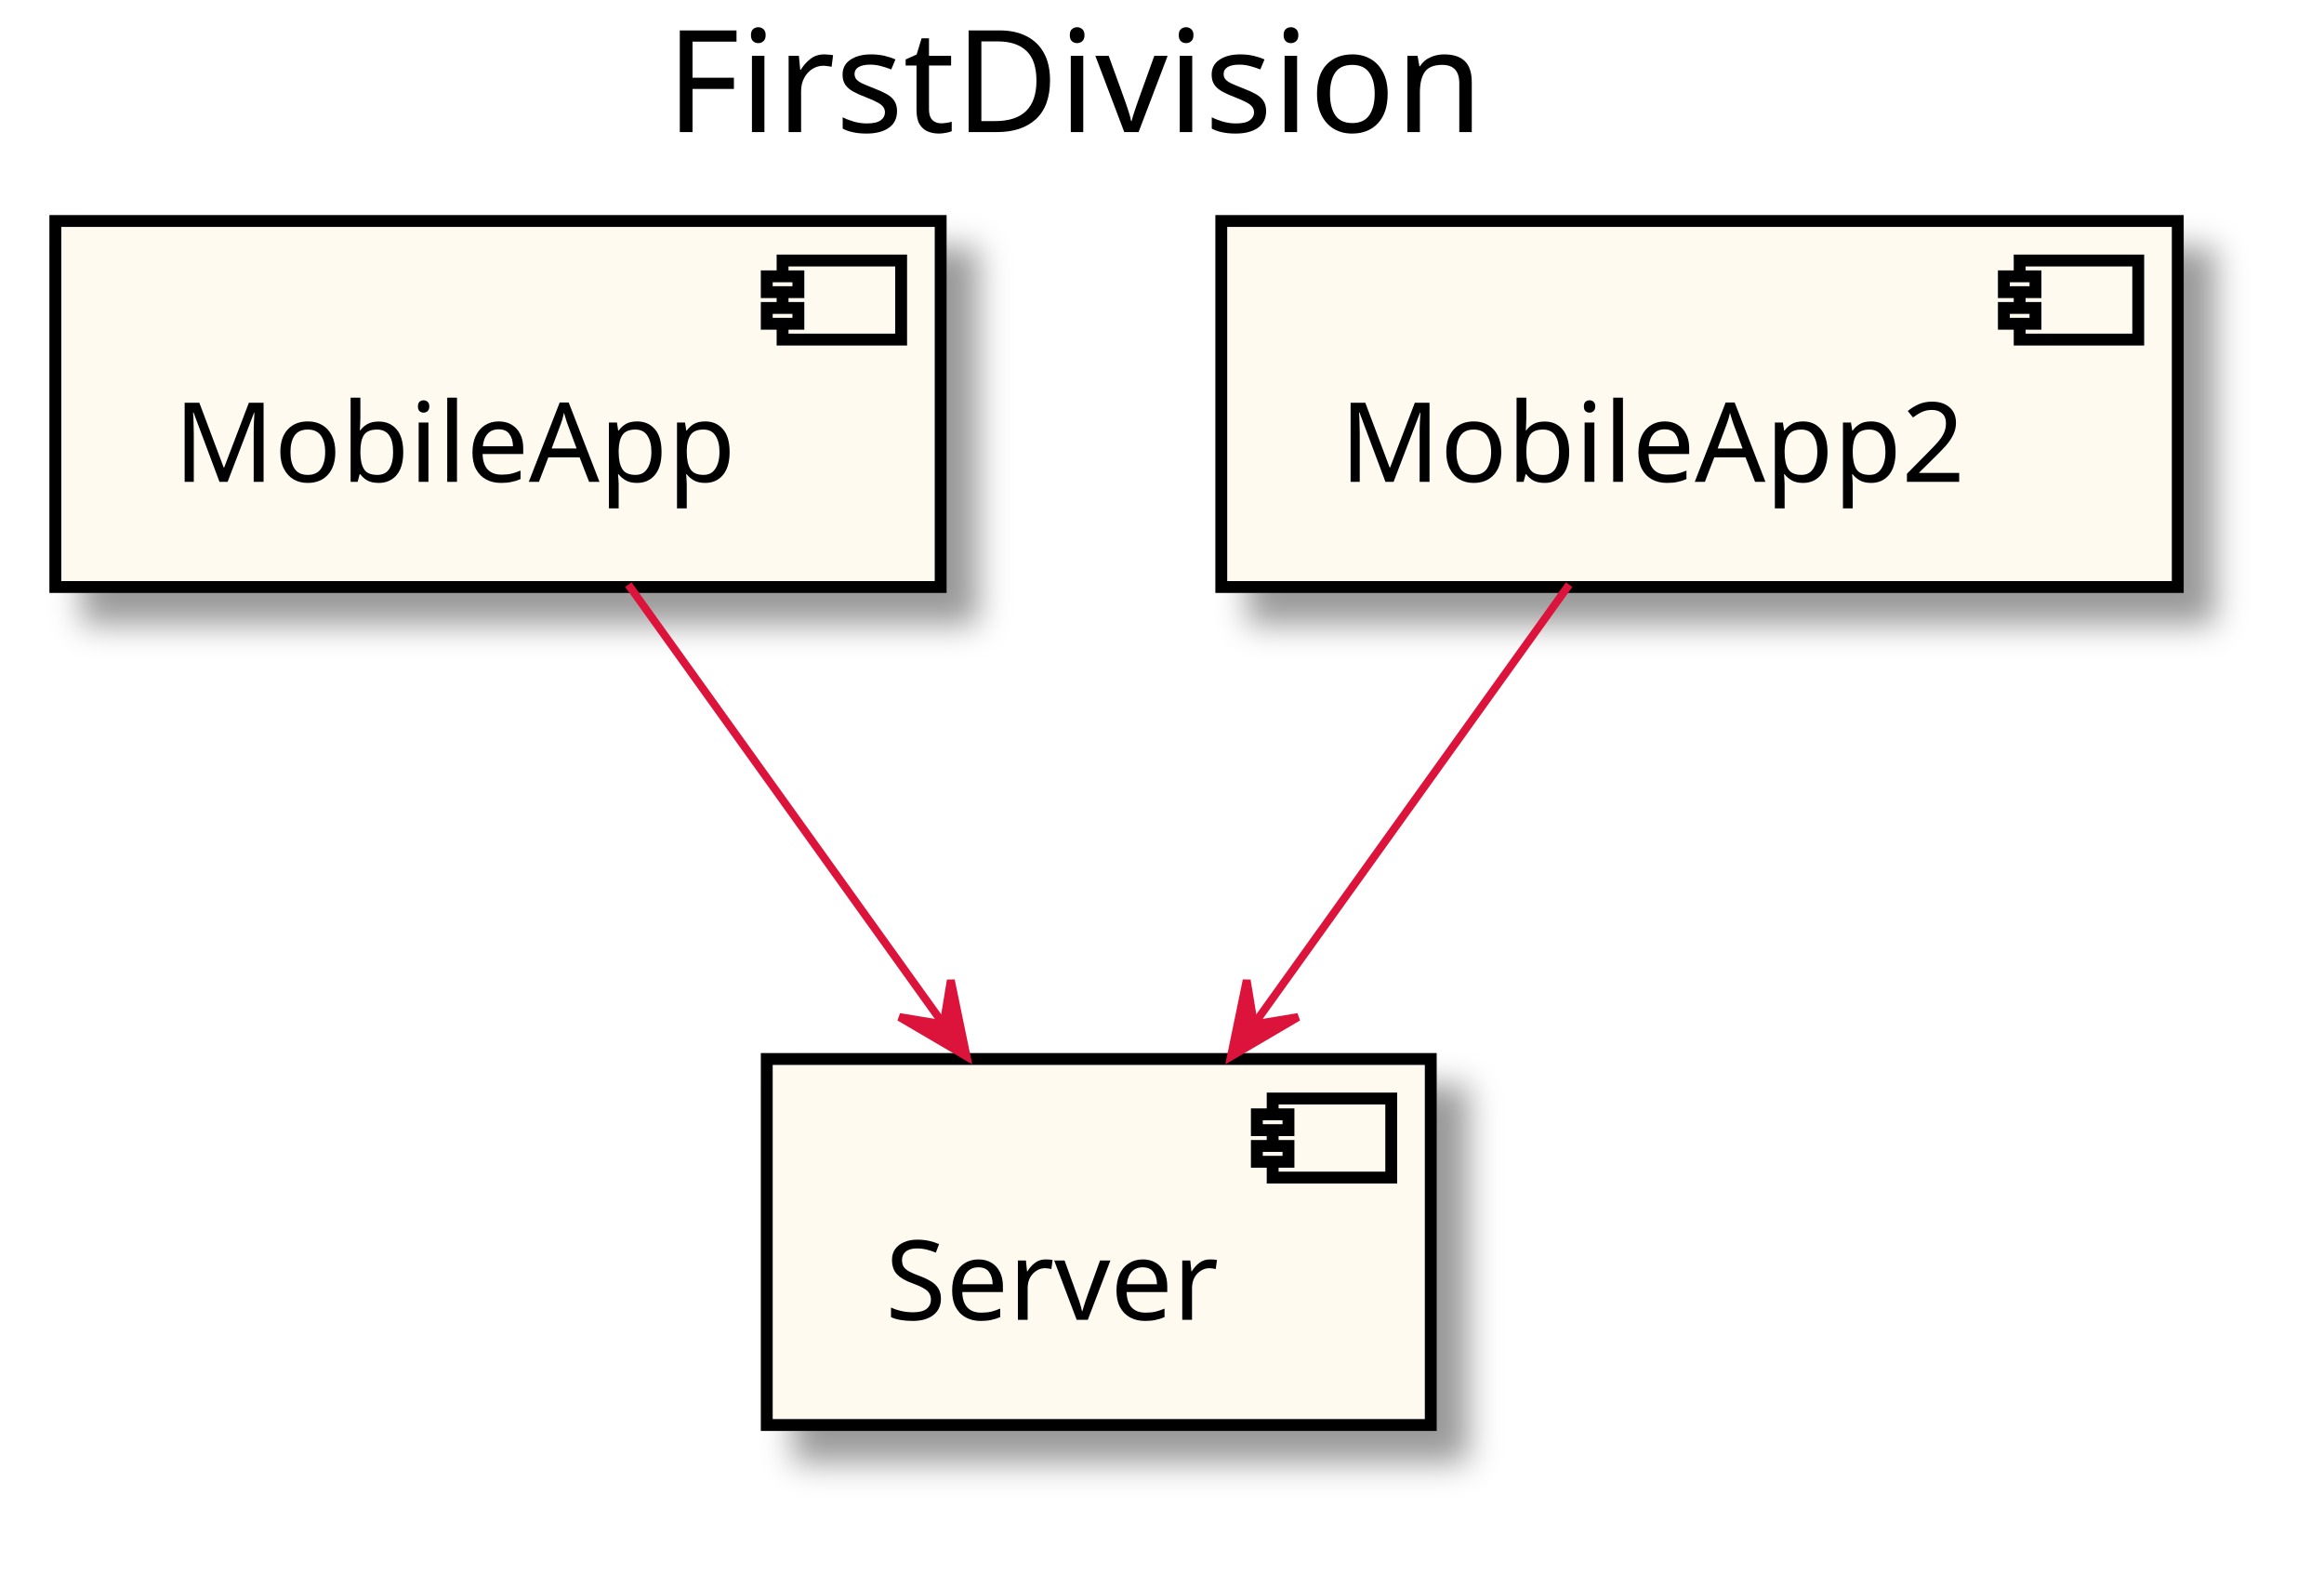
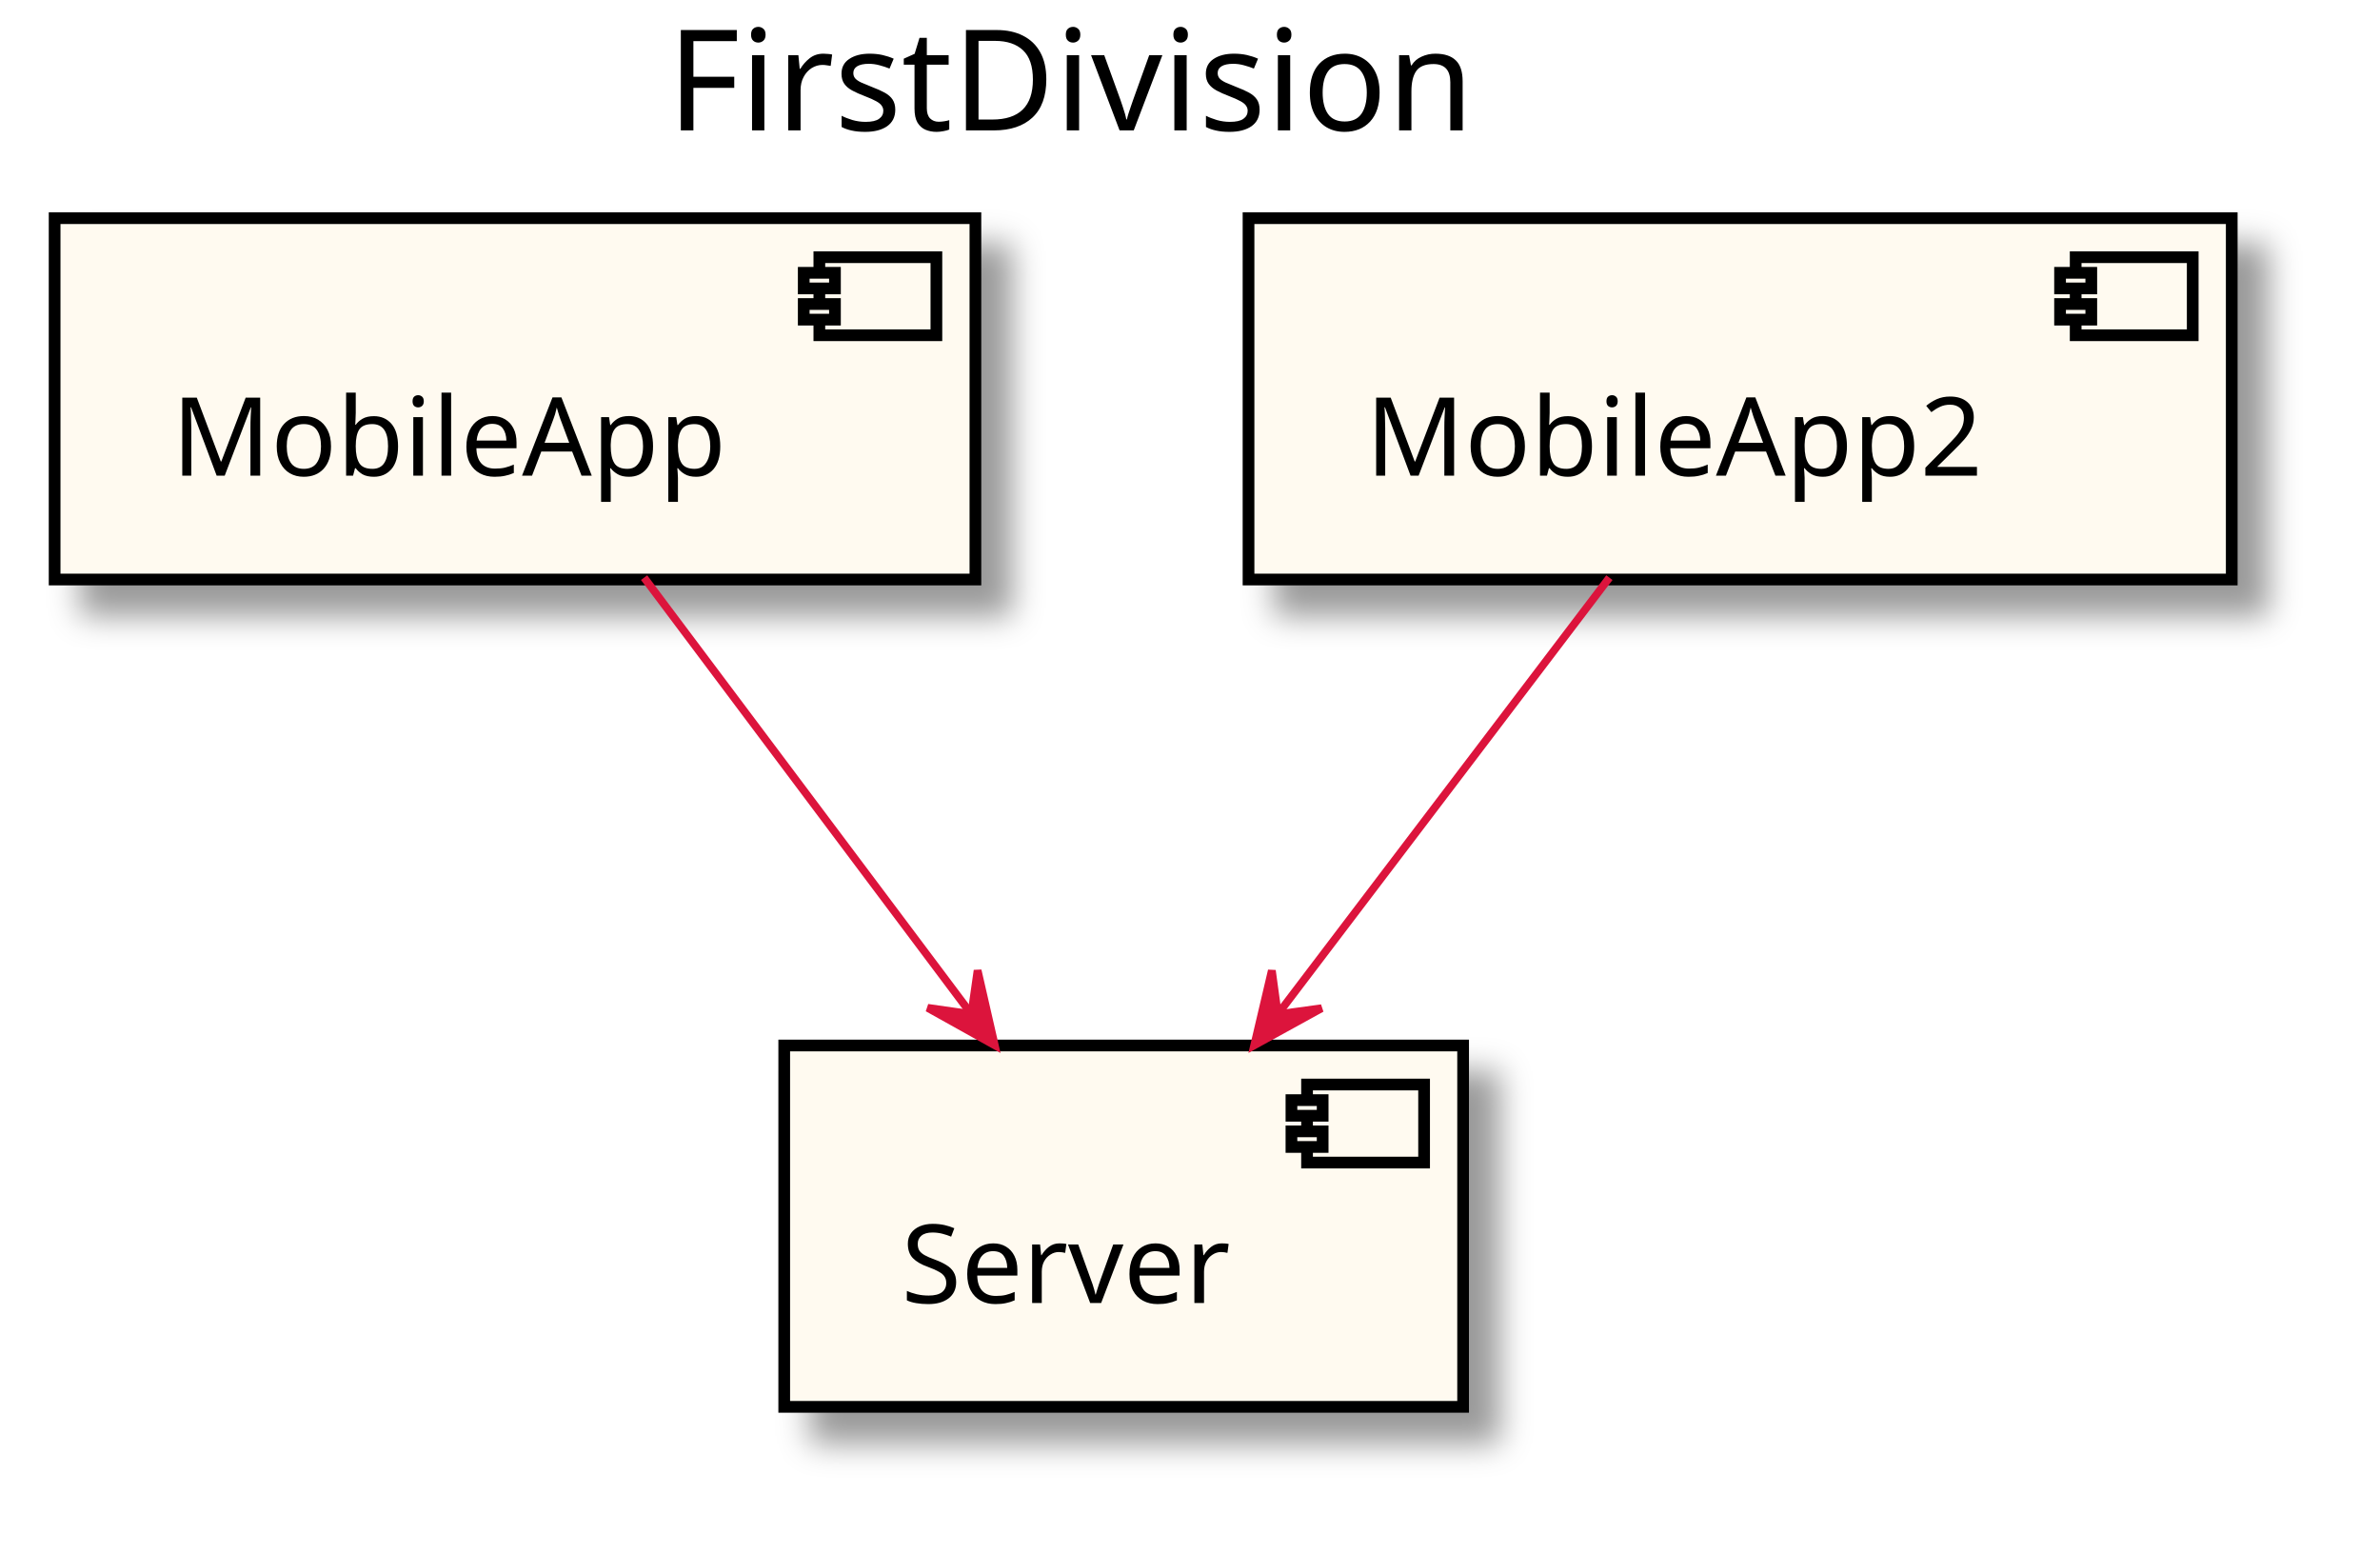
- <svg xmlns="http://www.w3.org/2000/svg" contentScriptType="application/ecmascript" contentStyleType="text/css" height="199px" preserveAspectRatio="none" style="width:294px;height:199px;" version="1.1" viewBox="0 0 294 199" width="294px" zoomAndPan="magnify">
+ <svg xmlns="http://www.w3.org/2000/svg" contentScriptType="application/ecmascript" contentStyleType="text/css" height="199px" preserveAspectRatio="none" style="width:305px;height:199px;" version="1.1" viewBox="0 0 305 199" width="305px" zoomAndPan="magnify">
  <defs>
    <filter height="300%" id="f5vyh3nowgeaa" width="300%" x="-1" y="-1">
      <feGaussianBlur result="blurOut" stdDeviation="2.0" />
      <feColorMatrix in="blurOut" result="blurOut2" type="matrix" values="0 0 0 0 0 0 0 0 0 0 0 0 0 0 0 0 0 0 .4 0" />
      <feOffset dx="4.0" dy="4.0" in="blurOut2" result="blurOut3" />
      <feBlend in="SourceGraphic" in2="blurOut3" mode="normal" />
    </filter>
  </defs>
  <g>
-     <text fill="#000000" font-family="sans-serif" font-size="18" lengthAdjust="spacingAndGlyphs" textLength="108" x="84.25" y="16.708">FirstDivision</text>
-     <rect fill="#FFFAF0" filter="url(#f5vyh3nowgeaa)" height="46.297" style="stroke: #000000; stroke-width: 1.5;" width="112" x="7" y="27.953" />
-     <rect fill="#FFFAF0" height="10" style="stroke: #000000; stroke-width: 1.5;" width="15" x="99" y="32.953" />
-     <rect fill="#FFFAF0" height="2" style="stroke: #000000; stroke-width: 1.5;" width="4" x="97" y="34.953" />
-     <rect fill="#FFFAF0" height="2" style="stroke: #000000; stroke-width: 1.5;" width="4" x="97" y="38.953" />
-     <text fill="#000000" font-family="sans-serif" font-size="14" lengthAdjust="spacingAndGlyphs" textLength="72" x="22" y="60.948">MobileApp</text>
-     <rect fill="#FFFAF0" filter="url(#f5vyh3nowgeaa)" height="46.297" style="stroke: #000000; stroke-width: 1.5;" width="84" x="97" y="133.953" />
-     <rect fill="#FFFAF0" height="10" style="stroke: #000000; stroke-width: 1.5;" width="15" x="161" y="138.953" />
-     <rect fill="#FFFAF0" height="2" style="stroke: #000000; stroke-width: 1.5;" width="4" x="159" y="140.953" />
-     <rect fill="#FFFAF0" height="2" style="stroke: #000000; stroke-width: 1.5;" width="4" x="159" y="144.953" />
-     <text fill="#000000" font-family="sans-serif" font-size="14" lengthAdjust="spacingAndGlyphs" textLength="44" x="112" y="166.948">Server</text>
-     <rect fill="#FFFAF0" filter="url(#f5vyh3nowgeaa)" height="46.297" style="stroke: #000000; stroke-width: 1.5;" width="121" x="154.5" y="27.953" />
-     <rect fill="#FFFAF0" height="10" style="stroke: #000000; stroke-width: 1.5;" width="15" x="255.5" y="32.953" />
-     <rect fill="#FFFAF0" height="2" style="stroke: #000000; stroke-width: 1.5;" width="4" x="253.5" y="34.953" />
-     <rect fill="#FFFAF0" height="2" style="stroke: #000000; stroke-width: 1.5;" width="4" x="253.5" y="38.953" />
-     <text fill="#000000" font-family="sans-serif" font-size="14" lengthAdjust="spacingAndGlyphs" textLength="81" x="169.5" y="60.948">MobileApp2</text>
-     <path d="M79.491,73.954 C91.162,90.232 106.87,112.14 119.217,129.361 " fill="none" id="_0-&gt;_1" style="stroke: #DC143C; stroke-width: 1.0;" />
-     <polygon fill="#DC143C" points="122.279,133.631,120.285,123.987,119.365,129.568,113.784,128.648,122.279,133.631" style="stroke: #DC143C; stroke-width: 1.0;" />
-     <path d="M198.509,73.954 C186.838,90.232 171.13,112.14 158.783,129.361 " fill="none" id="_2-&gt;_1" style="stroke: #DC143C; stroke-width: 1.0;" />
-     <polygon fill="#DC143C" points="155.721,133.631,164.216,128.648,158.635,129.568,157.714,123.987,155.721,133.631" style="stroke: #DC143C; stroke-width: 1.0;" />
+     <text fill="#000000" font-family="sans-serif" font-size="18" lengthAdjust="spacingAndGlyphs" textLength="116" x="85.5" y="16.708">FirstDivision</text>
+     <rect fill="#FFFAF0" filter="url(#f5vyh3nowgeaa)" height="46.297" style="stroke: #000000; stroke-width: 1.5;" width="118" x="7" y="27.953" />
+     <rect fill="#FFFAF0" height="10" style="stroke: #000000; stroke-width: 1.5;" width="15" x="105" y="32.953" />
+     <rect fill="#FFFAF0" height="2" style="stroke: #000000; stroke-width: 1.5;" width="4" x="103" y="34.953" />
+     <rect fill="#FFFAF0" height="2" style="stroke: #000000; stroke-width: 1.5;" width="4" x="103" y="38.953" />
+     <text fill="#000000" font-family="sans-serif" font-size="14" lengthAdjust="spacingAndGlyphs" textLength="78" x="22" y="60.948">MobileApp</text>
+     <rect fill="#FFFAF0" filter="url(#f5vyh3nowgeaa)" height="46.297" style="stroke: #000000; stroke-width: 1.5;" width="87" x="100.5" y="133.953" />
+     <rect fill="#FFFAF0" height="10" style="stroke: #000000; stroke-width: 1.5;" width="15" x="167.5" y="138.953" />
+     <rect fill="#FFFAF0" height="2" style="stroke: #000000; stroke-width: 1.5;" width="4" x="165.5" y="140.953" />
+     <rect fill="#FFFAF0" height="2" style="stroke: #000000; stroke-width: 1.5;" width="4" x="165.5" y="144.953" />
+     <text fill="#000000" font-family="sans-serif" font-size="14" lengthAdjust="spacingAndGlyphs" textLength="47" x="115.5" y="166.948">Server</text>
+     <rect fill="#FFFAF0" filter="url(#f5vyh3nowgeaa)" height="46.297" style="stroke: #000000; stroke-width: 1.5;" width="126" x="160" y="27.953" />
+     <rect fill="#FFFAF0" height="10" style="stroke: #000000; stroke-width: 1.5;" width="15" x="266" y="32.953" />
+     <rect fill="#FFFAF0" height="2" style="stroke: #000000; stroke-width: 1.5;" width="4" x="264" y="34.953" />
+     <rect fill="#FFFAF0" height="2" style="stroke: #000000; stroke-width: 1.5;" width="4" x="264" y="38.953" />
+     <text fill="#000000" font-family="sans-serif" font-size="14" lengthAdjust="spacingAndGlyphs" textLength="86" x="175" y="60.948">MobileApp2</text>
+     <path d="M82.542,74.009 C94.745,90.279 111.397,112.483 124.29,129.673 " fill="none" id="_0-&gt;_1" style="stroke: #DC143C; stroke-width: 1.0;" />
+     <polygon fill="#DC143C" points="127.482,133.929,125.282,124.329,124.482,129.929,118.882,129.129,127.482,133.929" style="stroke: #DC143C; stroke-width: 1.0;" />
+     <path d="M206.246,74.009 C193.887,90.279 177.021,112.483 163.963,129.673 " fill="none" id="_2-&gt;_1" style="stroke: #DC143C; stroke-width: 1.0;" />
+     <polygon fill="#DC143C" points="160.73,133.929,169.359,129.182,163.755,129.948,162.989,124.343,160.73,133.929" style="stroke: #DC143C; stroke-width: 1.0;" />
  </g>
</svg>
